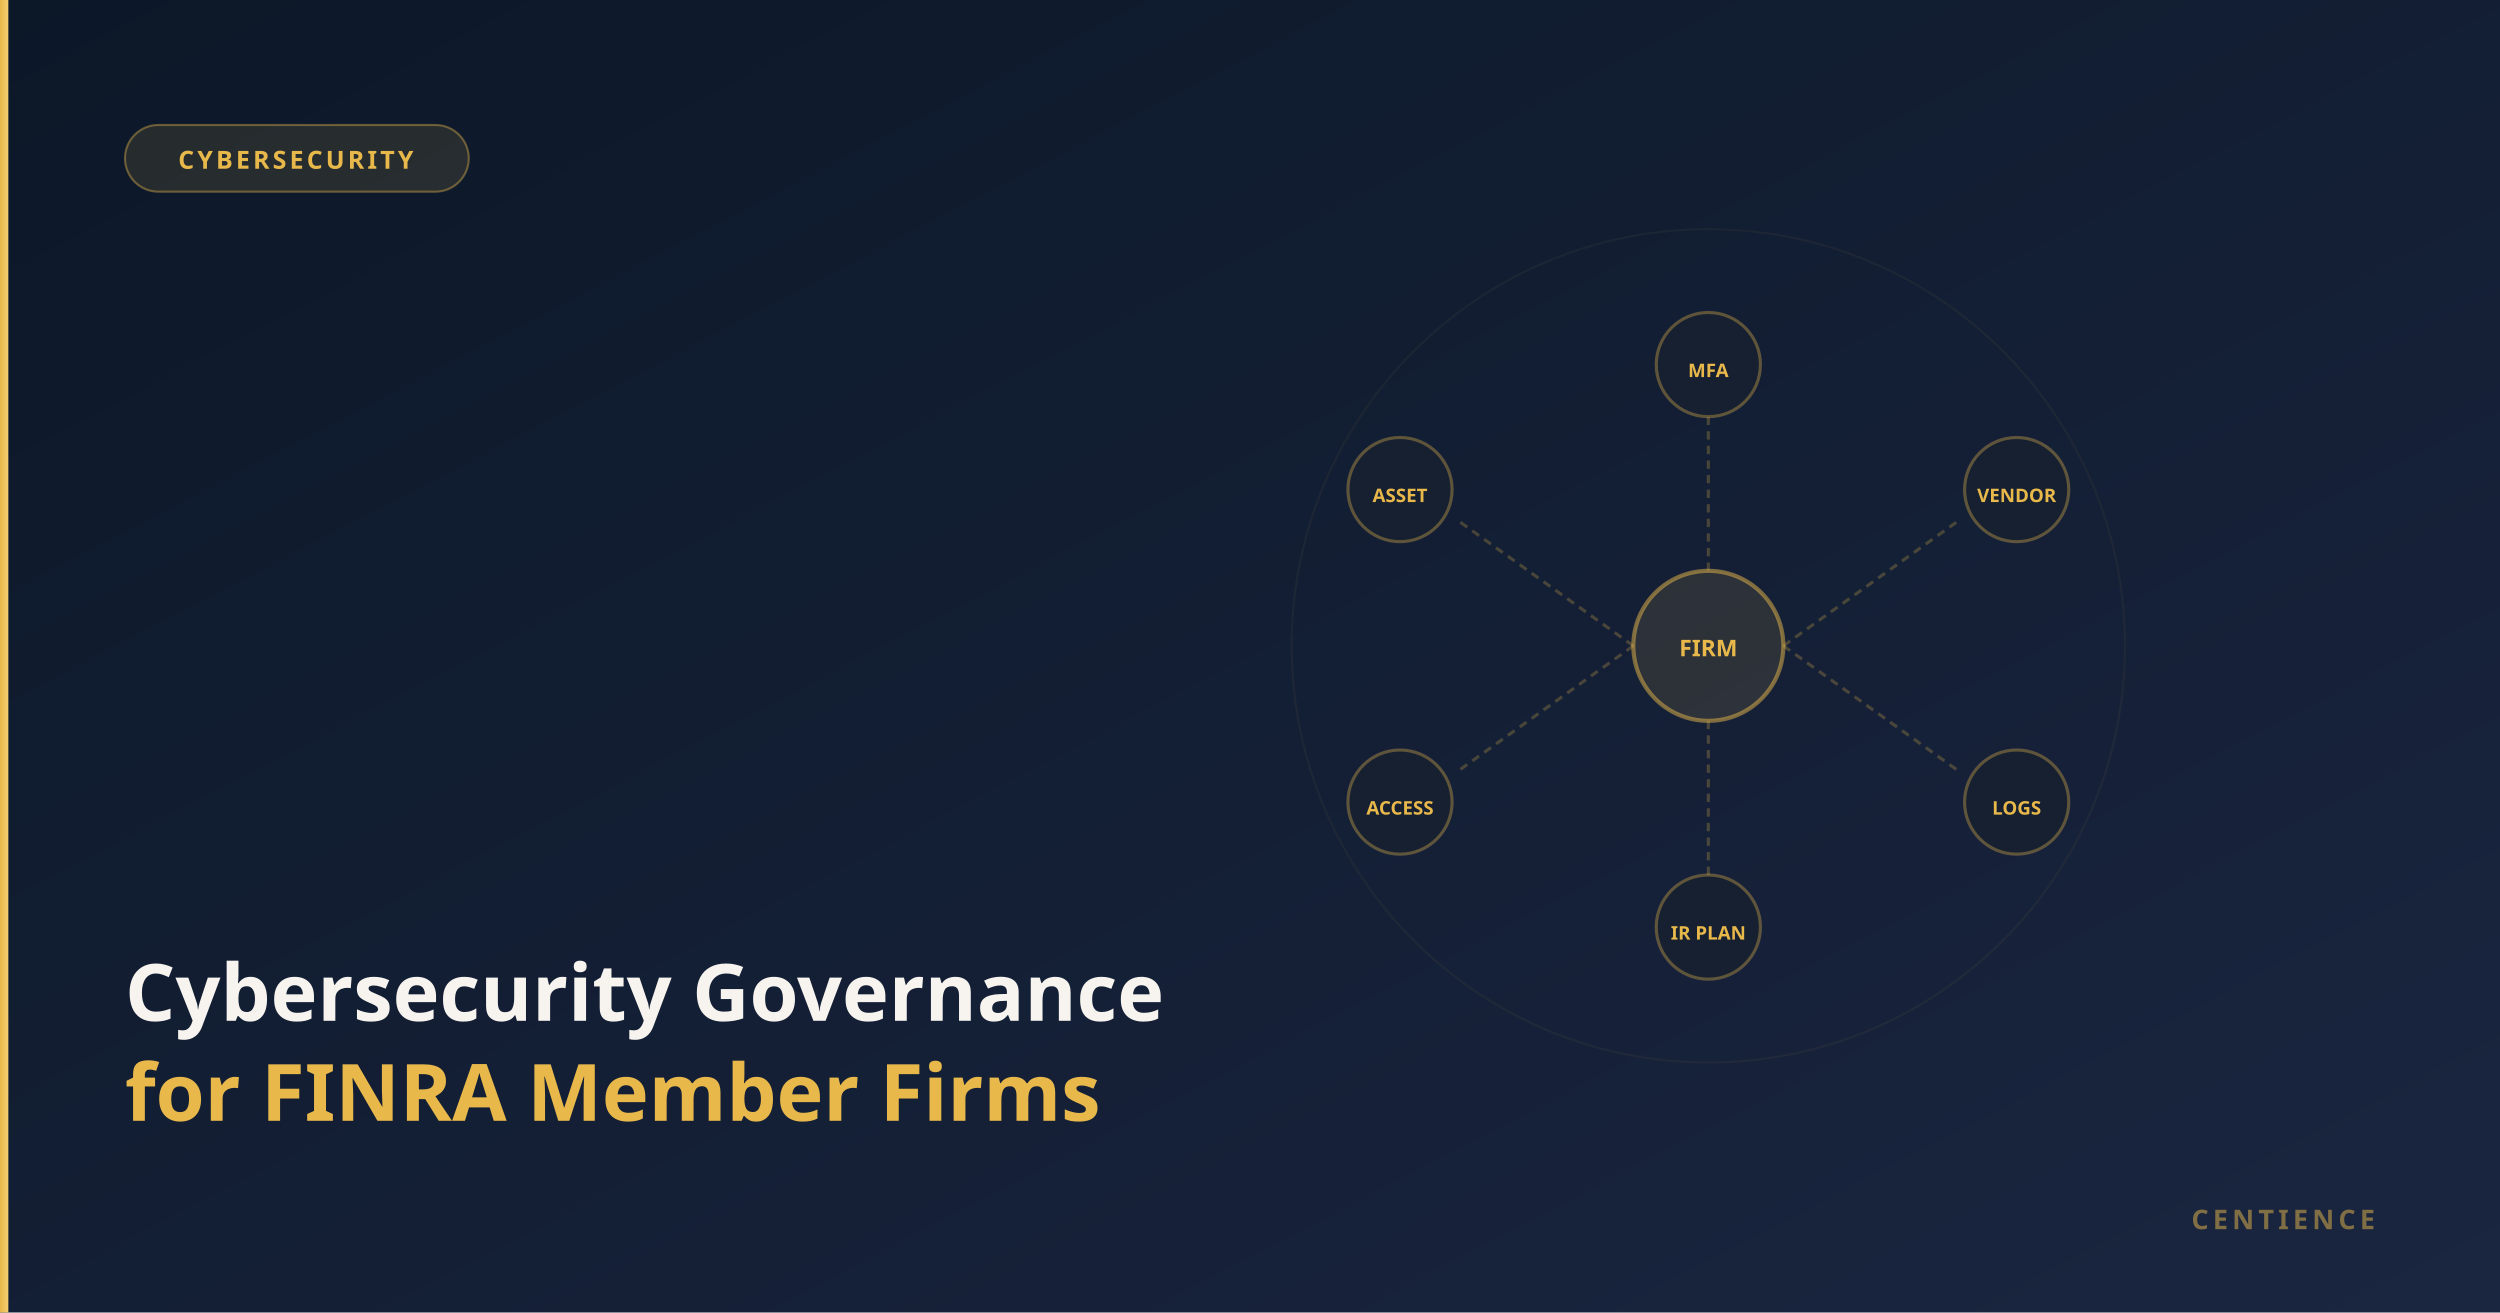
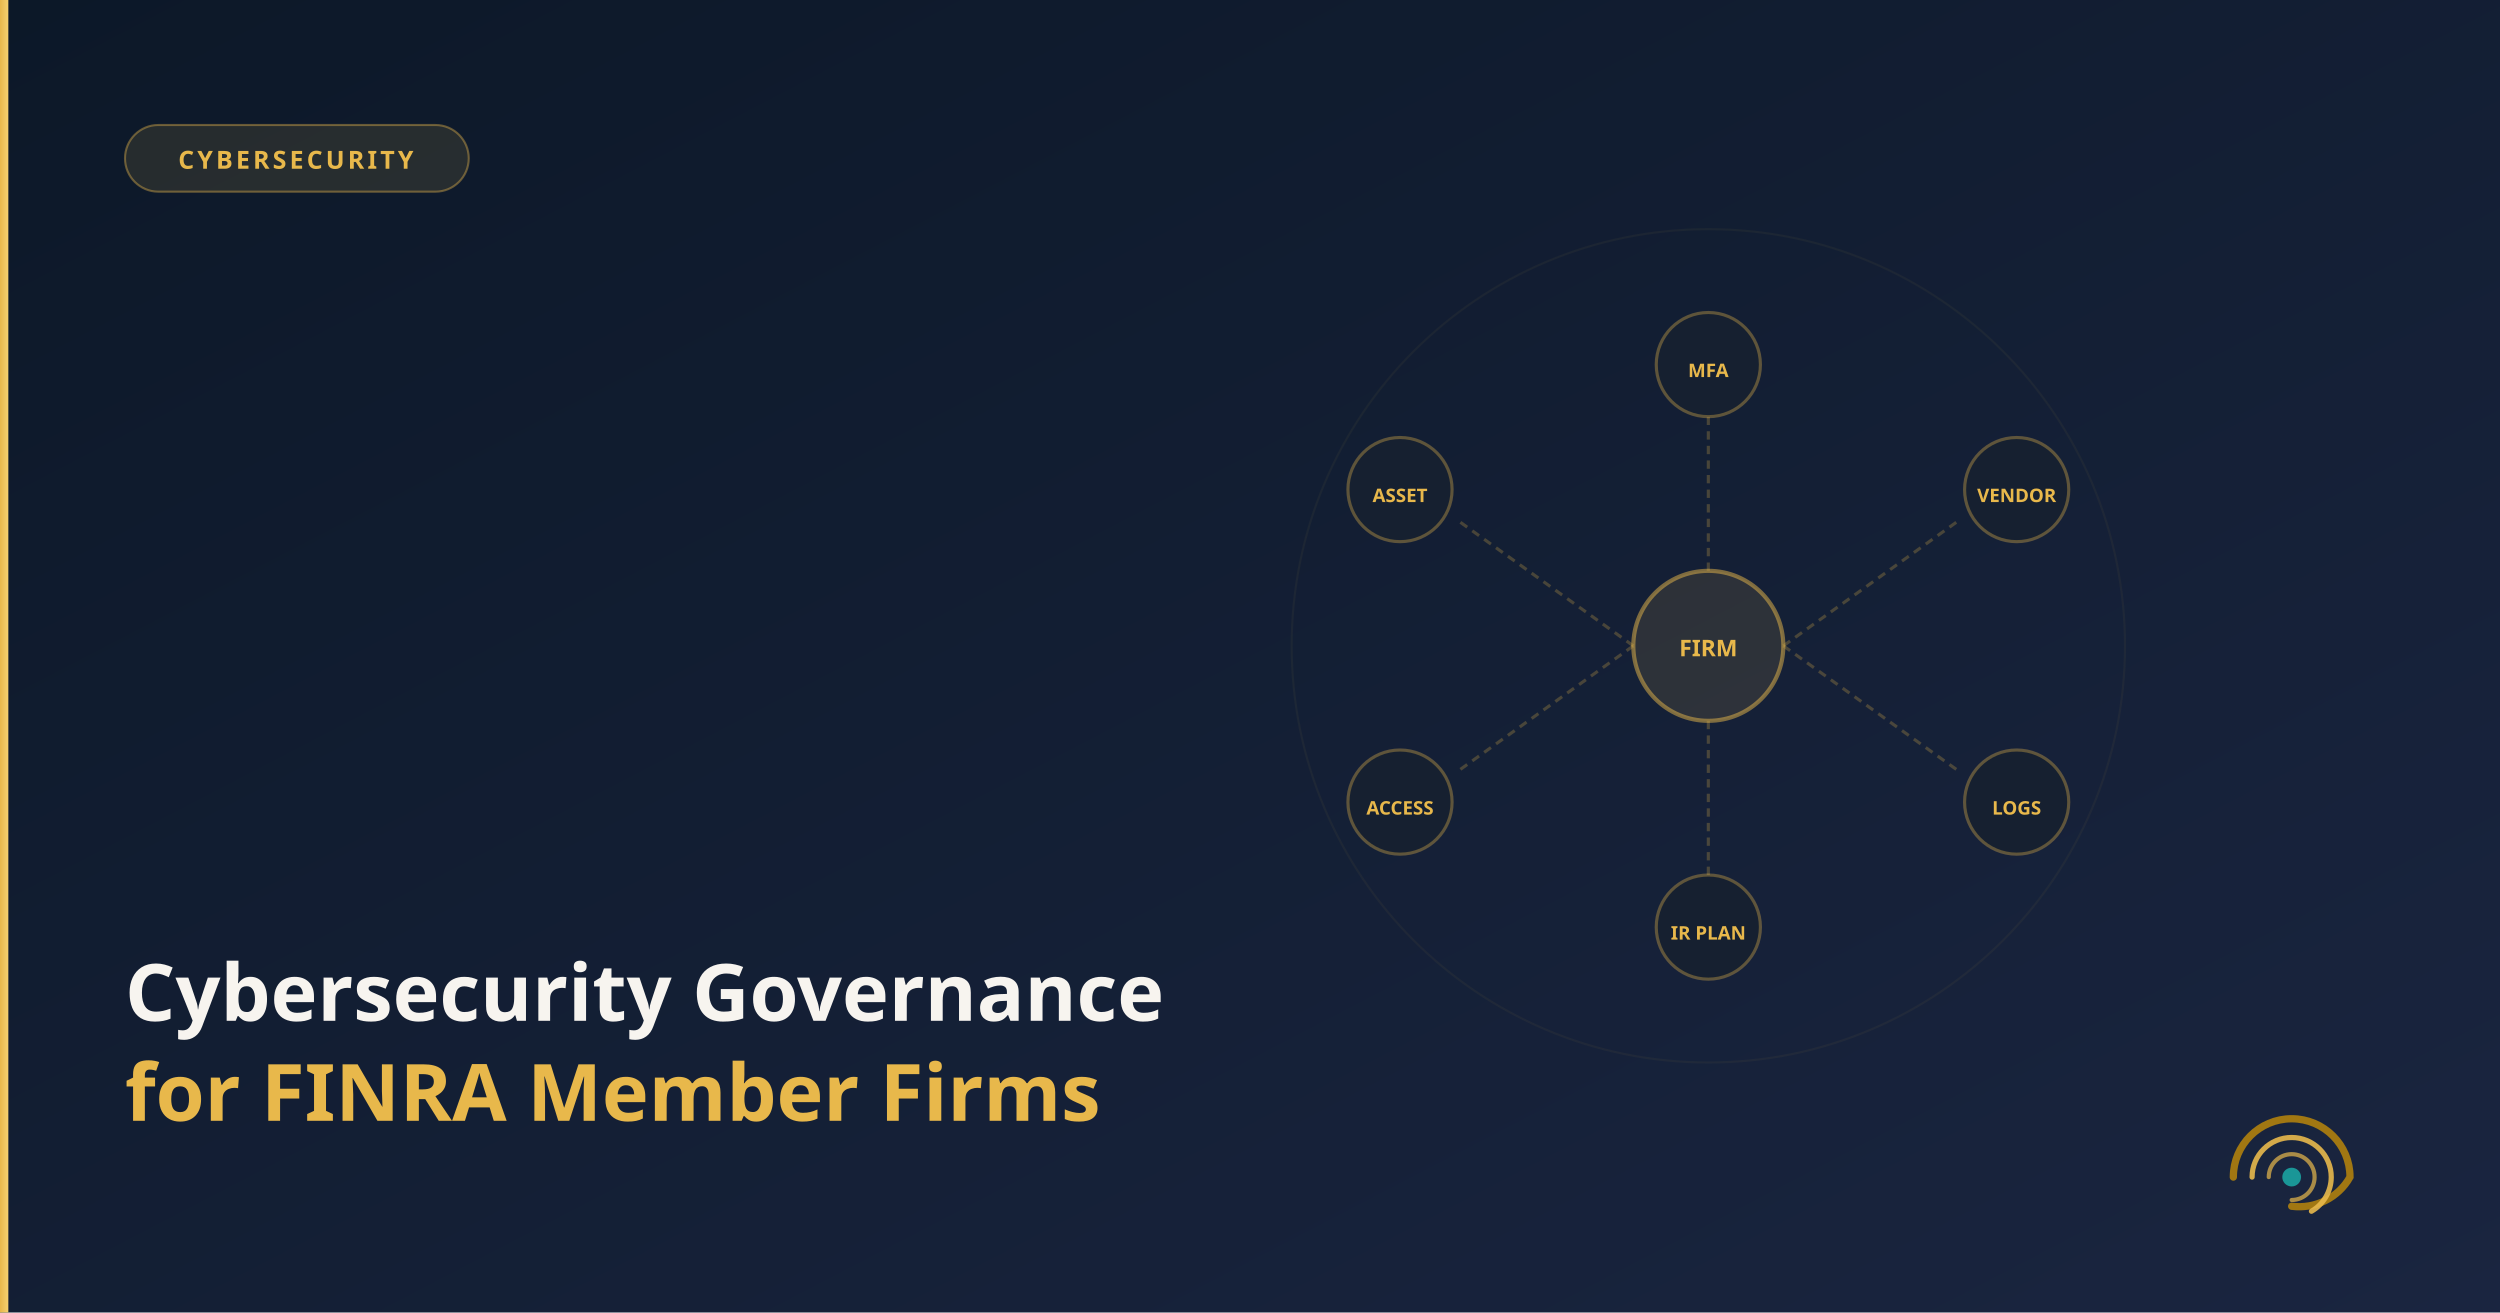
<svg xmlns="http://www.w3.org/2000/svg" viewBox="0 0 1200 630" width="1200" height="630">
  <defs>
    <linearGradient id="bg" x1="0%" y1="0%" x2="100%" y2="100%">
      <stop offset="0%" style="stop-color:#0c1828" />
      <stop offset="100%" style="stop-color:#1a2540" />
    </linearGradient>
    <linearGradient id="gold" x1="0%" y1="0%" x2="100%" y2="0%">
      <stop offset="0%" style="stop-color:#e8b84b" />
      <stop offset="100%" style="stop-color:#f5d070" />
    </linearGradient>
  </defs>
  <rect width="1200" height="630" fill="url(#bg)" />
  <g transform="translate(820, 310)">
    <circle cx="0" cy="0" r="36" fill="#e8b84b" fill-opacity="0.12" stroke="#e8b84b" stroke-opacity="0.5" stroke-width="2" />
    <text x="0" y="5" font-family="system-ui, sans-serif" font-size="11" font-weight="700" fill="#e8b84b" text-anchor="middle">FIRM</text>
    <line x1="0" y1="-36" x2="0" y2="-110" stroke="#e8b84b" stroke-opacity="0.25" stroke-width="1.5" stroke-dasharray="4 3" />
    <circle cx="0" cy="-135" r="25" fill="#162030" stroke="#e8b84b" stroke-opacity="0.35" stroke-width="1.5" />
    <text x="0" y="-129" font-family="system-ui, sans-serif" font-size="9" font-weight="600" fill="#e8b84b" text-anchor="middle">MFA</text>
    <line x1="36" y1="0" x2="120" y2="-60" stroke="#e8b84b" stroke-opacity="0.25" stroke-width="1.5" stroke-dasharray="4 3" />
    <circle cx="148" cy="-75" r="25" fill="#162030" stroke="#e8b84b" stroke-opacity="0.35" stroke-width="1.5" />
    <text x="148" y="-69" font-family="system-ui, sans-serif" font-size="9" font-weight="600" fill="#e8b84b" text-anchor="middle">VENDOR</text>
    <line x1="36" y1="0" x2="120" y2="60" stroke="#e8b84b" stroke-opacity="0.25" stroke-width="1.5" stroke-dasharray="4 3" />
    <circle cx="148" cy="75" r="25" fill="#162030" stroke="#e8b84b" stroke-opacity="0.35" stroke-width="1.5" />
    <text x="148" y="81" font-family="system-ui, sans-serif" font-size="9" font-weight="600" fill="#e8b84b" text-anchor="middle">LOGS</text>
    <line x1="0" y1="36" x2="0" y2="110" stroke="#e8b84b" stroke-opacity="0.25" stroke-width="1.5" stroke-dasharray="4 3" />
    <circle cx="0" cy="135" r="25" fill="#162030" stroke="#e8b84b" stroke-opacity="0.35" stroke-width="1.5" />
    <text x="0" y="141" font-family="system-ui, sans-serif" font-size="9" font-weight="600" fill="#e8b84b" text-anchor="middle">IR PLAN</text>
    <line x1="-36" y1="0" x2="-120" y2="60" stroke="#e8b84b" stroke-opacity="0.25" stroke-width="1.5" stroke-dasharray="4 3" />
    <circle cx="-148" cy="75" r="25" fill="#162030" stroke="#e8b84b" stroke-opacity="0.35" stroke-width="1.5" />
    <text x="-148" y="81" font-family="system-ui, sans-serif" font-size="9" font-weight="600" fill="#e8b84b" text-anchor="middle">ACCESS</text>
    <line x1="-36" y1="0" x2="-120" y2="-60" stroke="#e8b84b" stroke-opacity="0.25" stroke-width="1.5" stroke-dasharray="4 3" />
    <circle cx="-148" cy="-75" r="25" fill="#162030" stroke="#e8b84b" stroke-opacity="0.35" stroke-width="1.5" />
    <text x="-148" y="-69" font-family="system-ui, sans-serif" font-size="9" font-weight="600" fill="#e8b84b" text-anchor="middle">ASSET</text>
    <circle cx="0" cy="0" r="200" fill="none" stroke="#e8b84b" stroke-opacity="0.05" stroke-width="1" />
  </g>
  <rect x="0" y="0" width="4" height="630" fill="url(#gold)" />
  <rect x="60" y="60" width="165" height="32" rx="16" fill="#e8b84b" fill-opacity="0.12" stroke="#e8b84b" stroke-opacity="0.4" stroke-width="1" />
  <text x="142" y="81" font-family="system-ui, sans-serif" font-size="12" font-weight="600" fill="#e8b84b" text-anchor="middle" letter-spacing="1.5">CYBERSECURITY</text>
  <text x="60" y="490" font-family="system-ui, sans-serif" font-size="38" font-weight="700" fill="#f7f4ef">Cybersecurity Governance</text>
  <text x="60" y="538" font-family="system-ui, sans-serif" font-size="38" font-weight="700" fill="#e8b84b">for FINRA Member Firms</text>
-   <text x="1140" y="590" font-family="system-ui, sans-serif" font-size="13" font-weight="600" fill="#e8b84b" fill-opacity="0.5" text-anchor="end" letter-spacing="2">CENTIENCE</text>
+   <g transform="translate(1100, 565)">
+     <path d="M 0,0 m -28,0 a 28,28 0 1,1 56,0 a 28,28 0 0,1 -28,14" fill="none" stroke="#b8860b" stroke-width="3.5" stroke-linecap="round" opacity="0.85" />
+     <path d="M 0,0 m -19,0 a 19,19 0 1,1 38,0 a 19,19 0 0,1 -9.5,16.4" fill="none" stroke="#e8b84b" stroke-width="2.5" stroke-linecap="round" opacity="0.9" />
+     <path d="M 0,0 m -11,0 a 11,11 0 1,1 22,0 a 11,11 0 0,1 -11,11" fill="none" stroke="#e8b84b" stroke-width="2" stroke-linecap="round" opacity="0.7" />
+     <circle cx="0" cy="0" r="4.5" fill="#1a9b9b" opacity="0.95" />
+   </g>
</svg>
